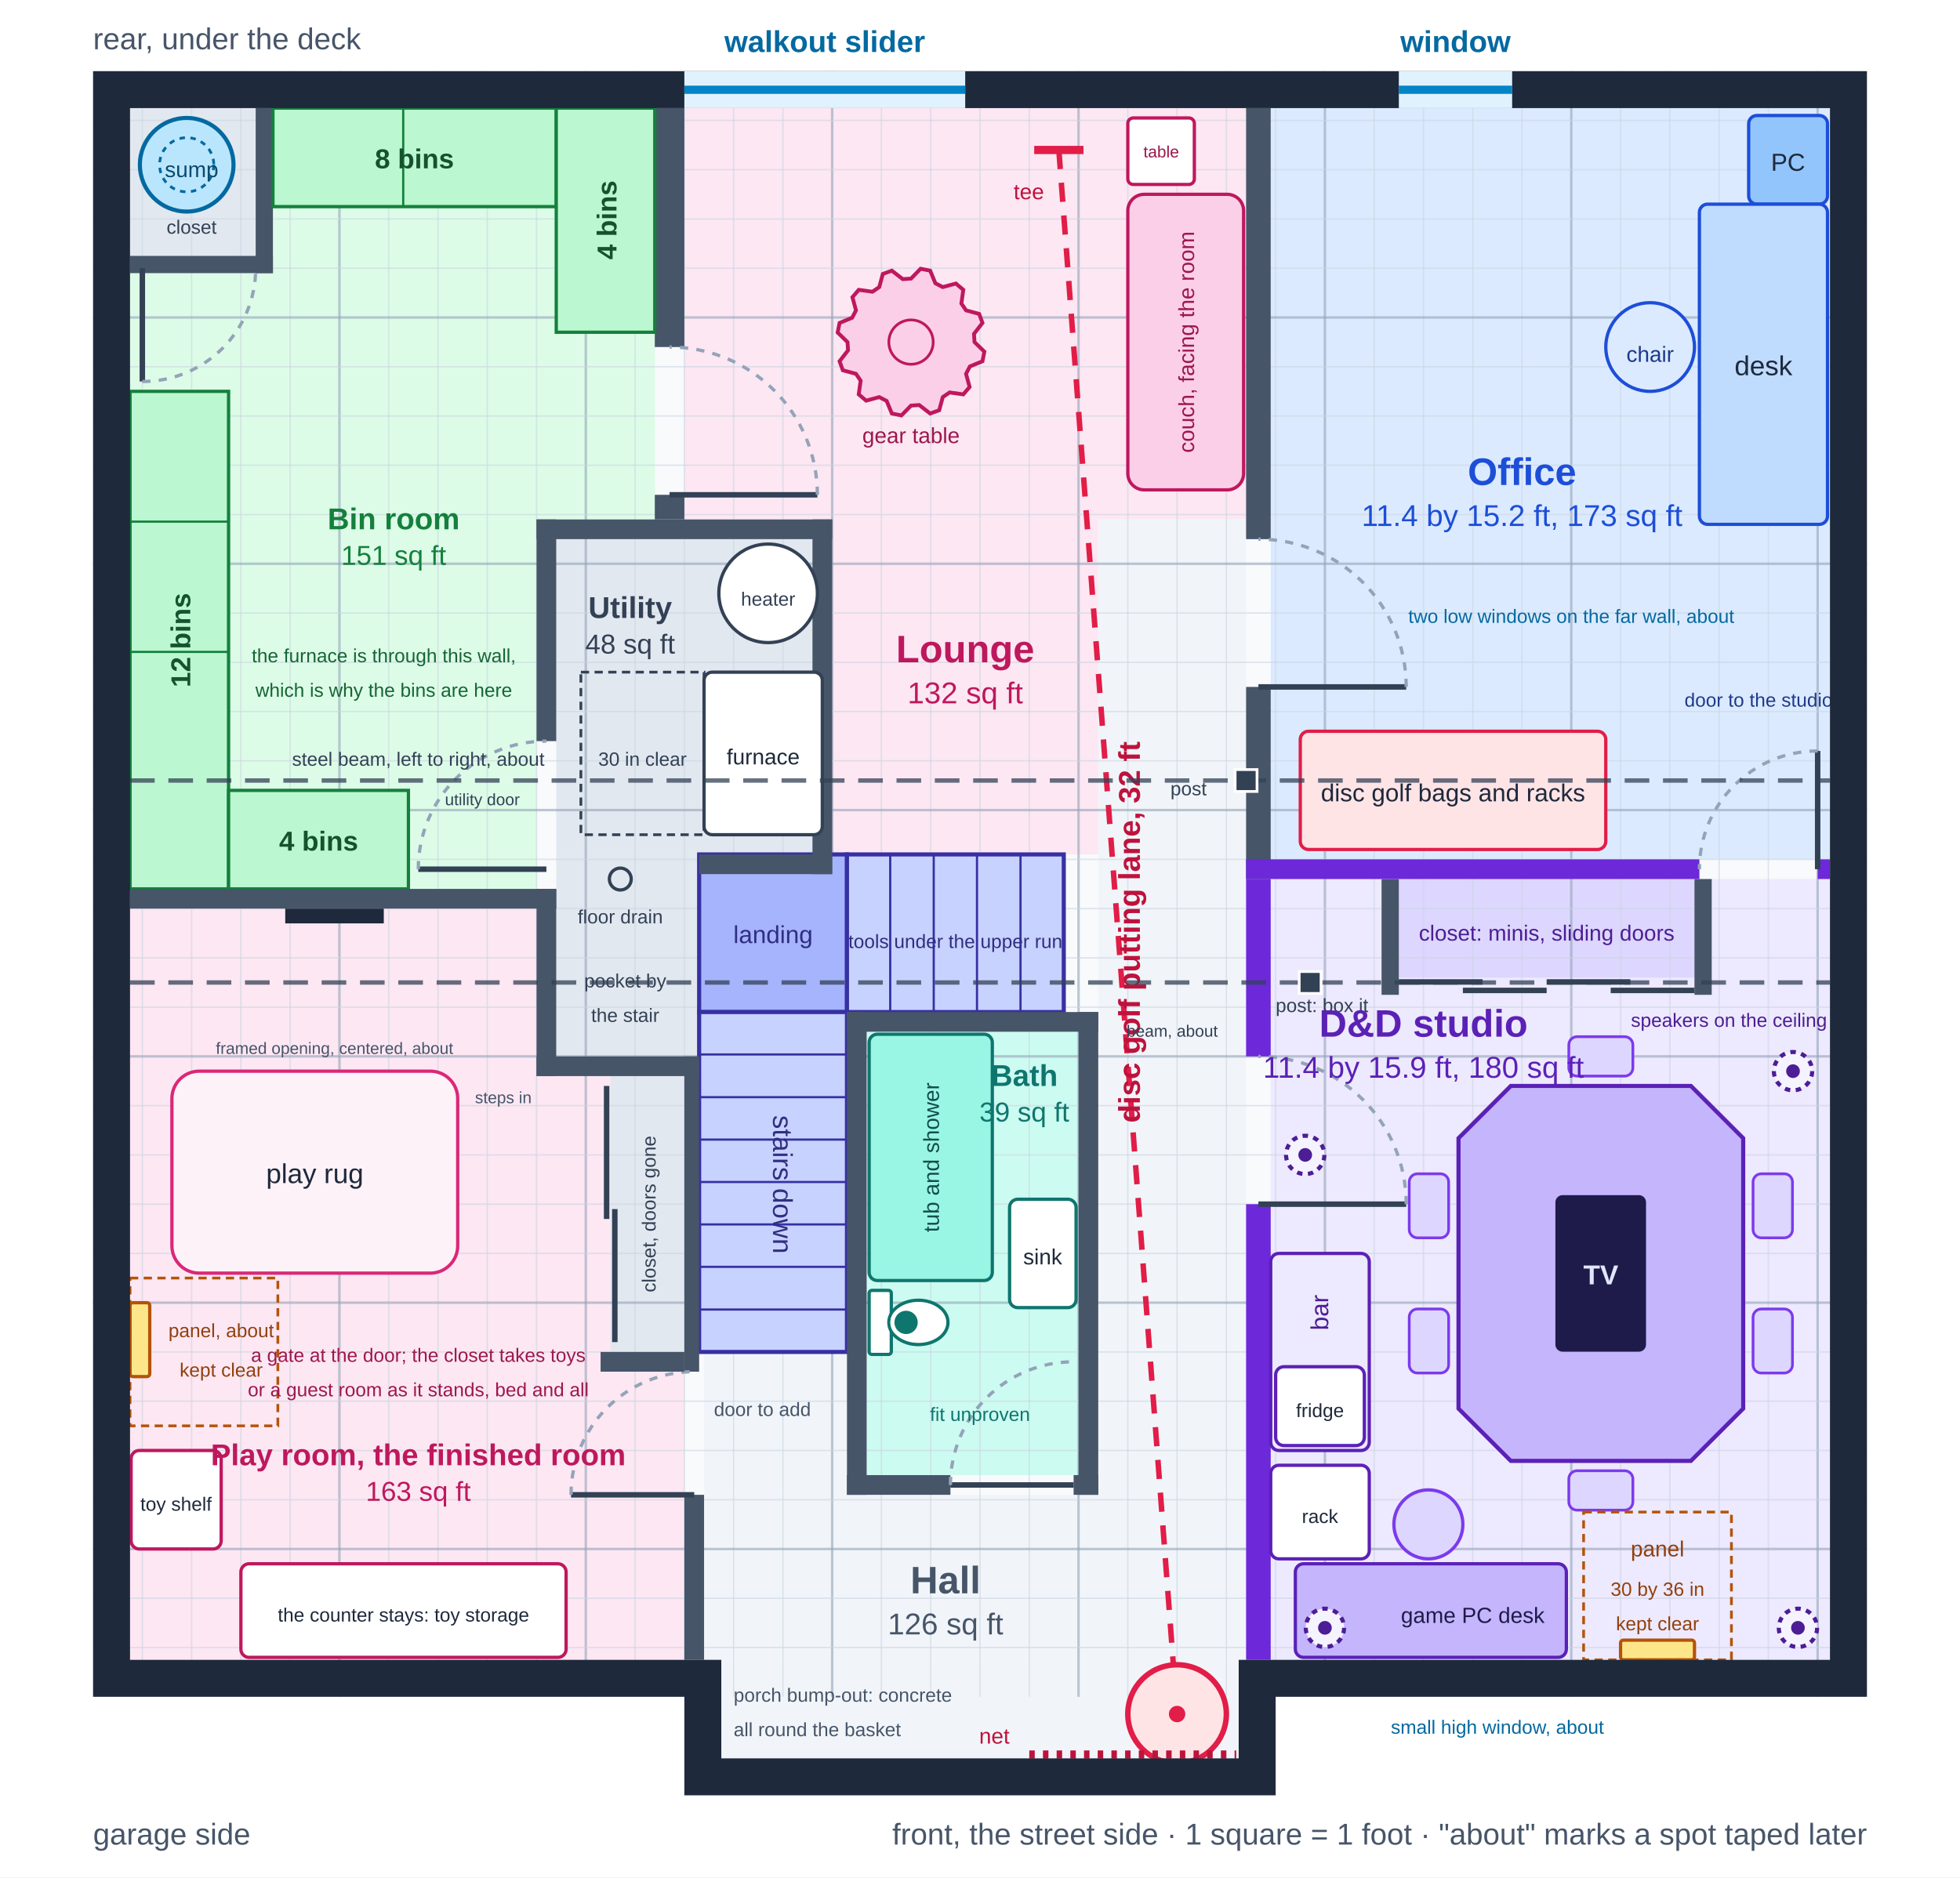
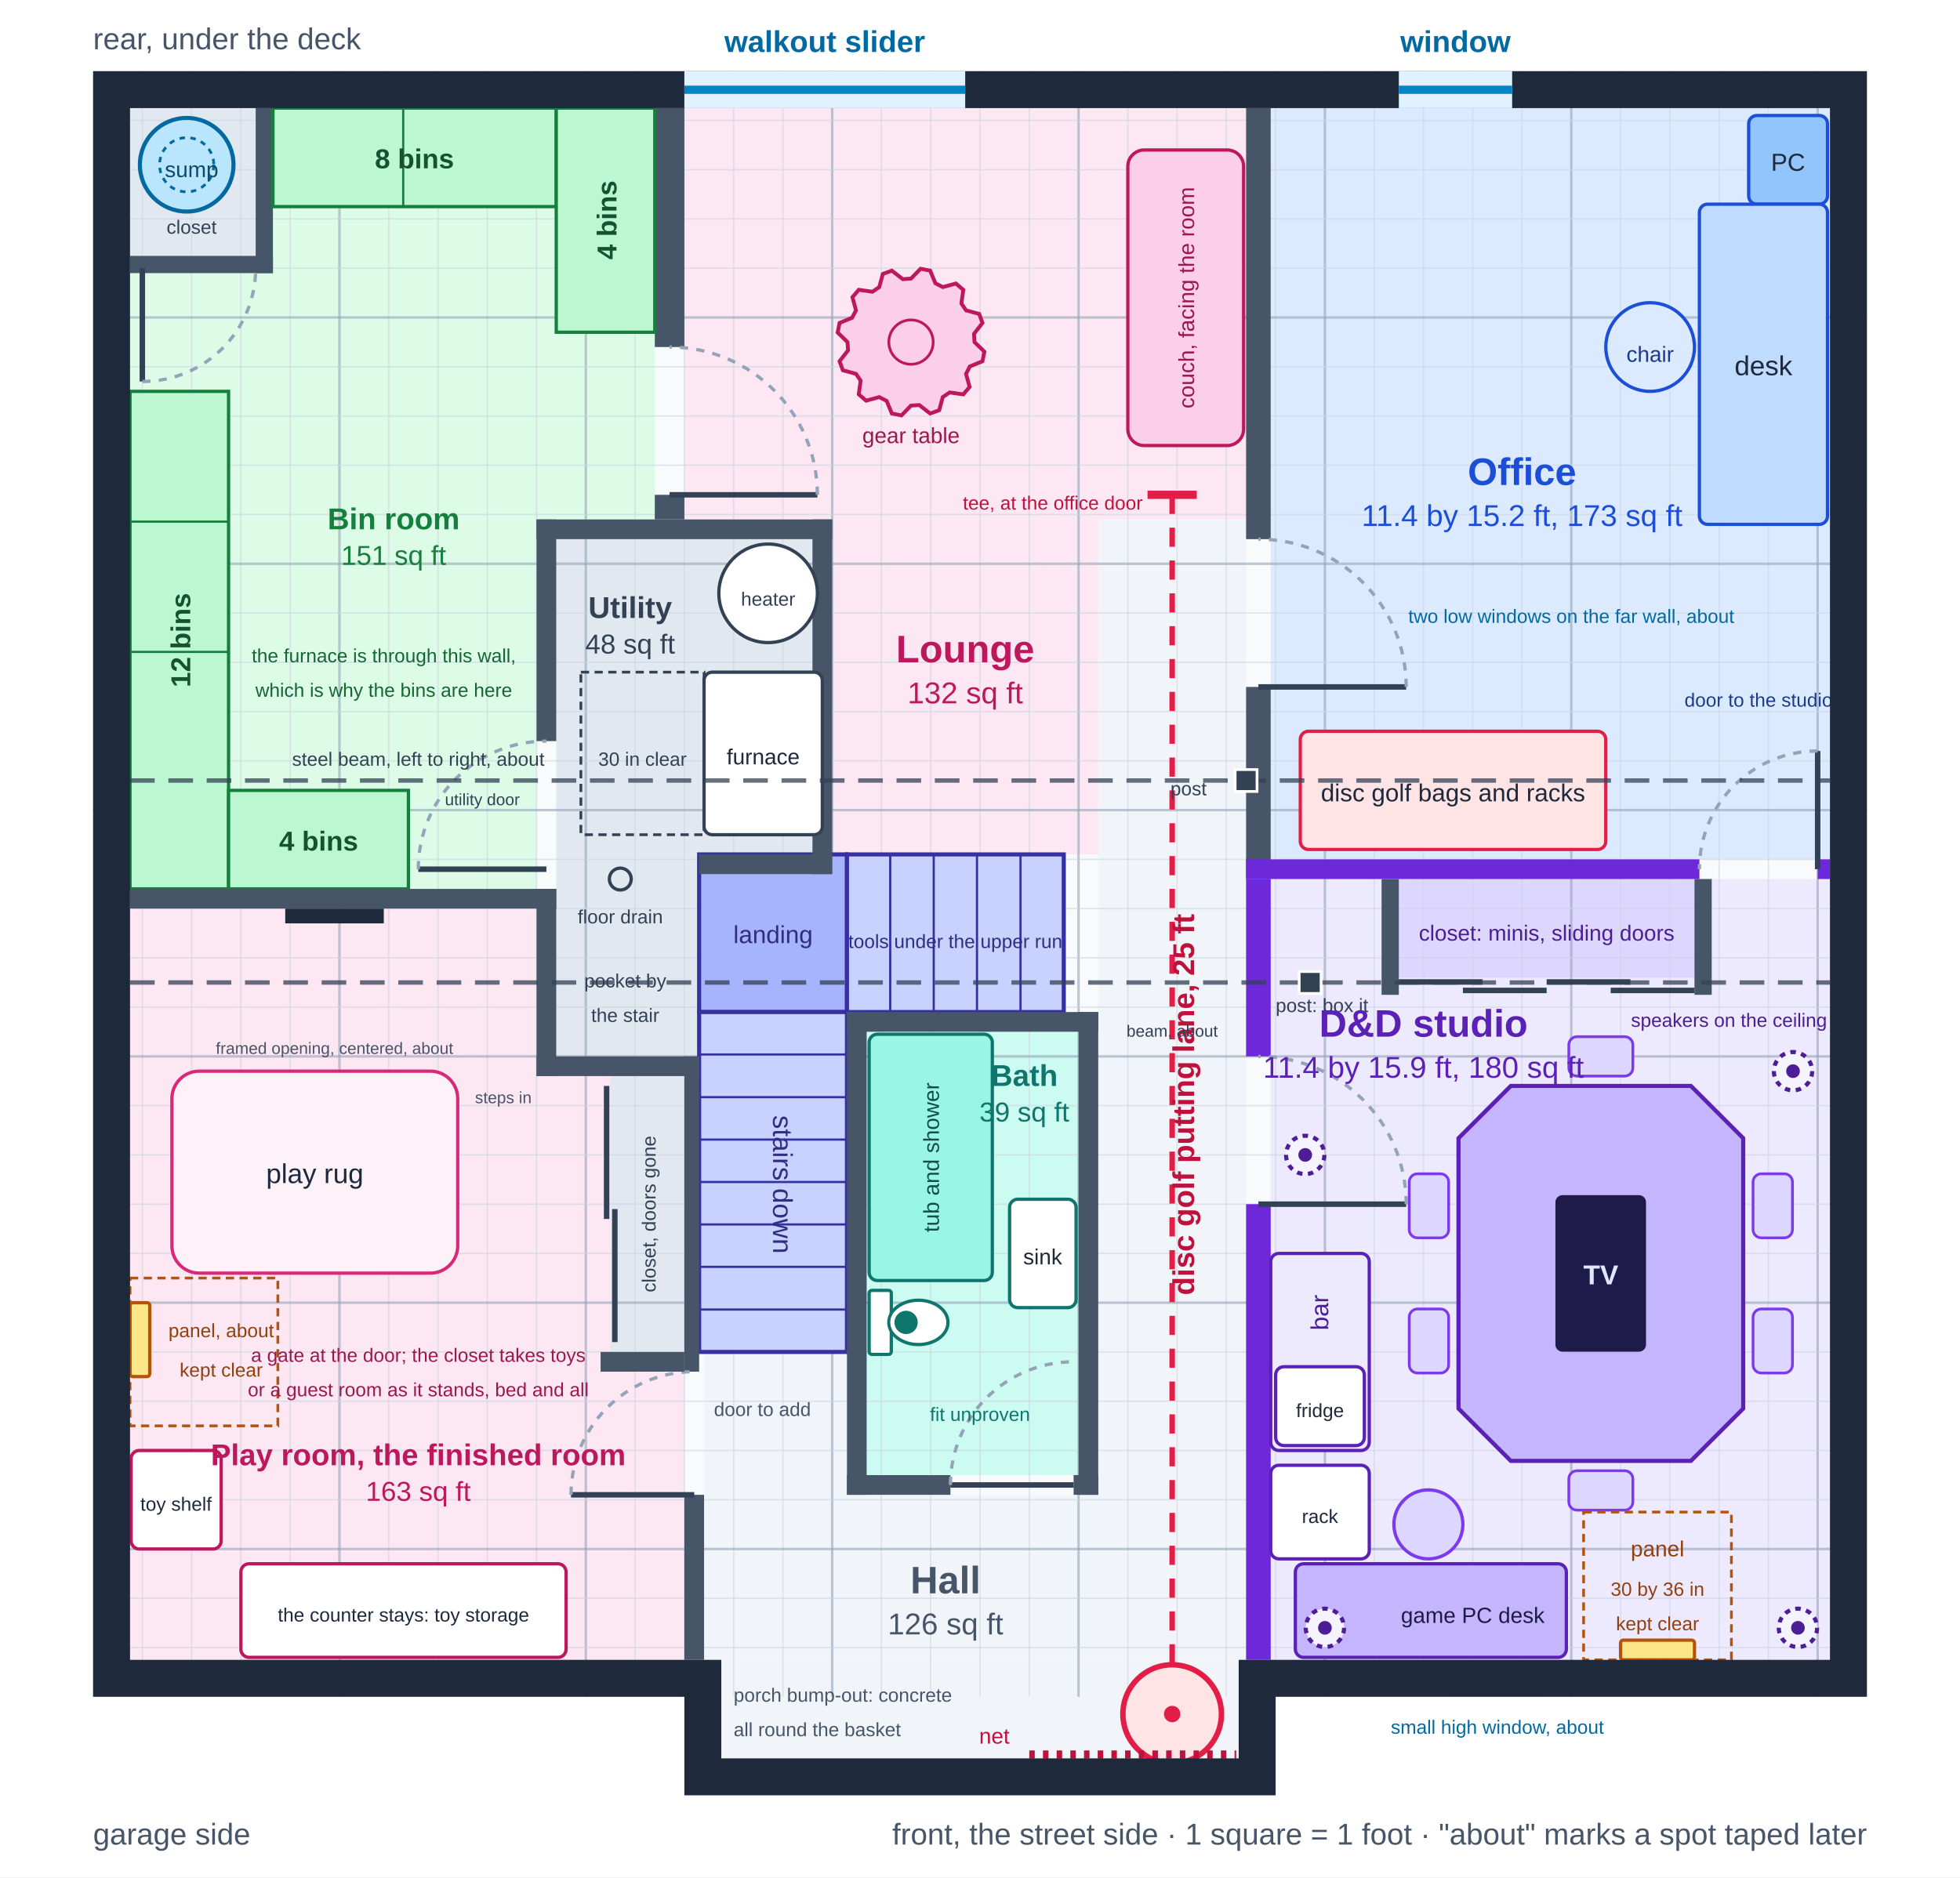
<svg xmlns="http://www.w3.org/2000/svg" viewBox="0 0 716 686" width="716" height="686" font-family="Segoe UI, Arial, sans-serif" role="img" aria-label="The basement with the D&amp;D studio by the office: studio, office, bins by the utilities, the finished room as the play room, the lane">
  <rect width="716" height="686" fill="#ffffff" />
  <rect x="34.0" y="26.0" width="648.0" height="594.0" fill="#f8fafc" />
  <rect x="250.0" y="620.0" width="216.0" height="36.0" fill="#f8fafc" />
  <rect x="47.5" y="39.5" width="191.7" height="150.3" fill="#dcfce7" />
  <rect x="47.5" y="189.8" width="148.5" height="135.0" fill="#dcfce7" />
  <rect x="47.5" y="39.5" width="45.9" height="54.0" fill="#e2e8f0" />
  <rect x="47.5" y="332.0" width="148.5" height="54.0" fill="#fce7f3" />
  <rect x="47.5" y="386.0" width="202.5" height="220.5" fill="#fce7f3" />
  <rect x="223.0" y="393.2" width="27.0" height="100.8" fill="#e2e8f0" />
  <rect x="464.2" y="321.2" width="204.3" height="285.3" fill="#ede9fe" />
  <rect x="511.0" y="321.2" width="108.0" height="36.0" fill="#ddd6fe" />
  <rect x="203.2" y="197.0" width="100.8" height="115.2" fill="#e2e8f0" />
  <rect x="203.2" y="312.2" width="52.2" height="73.8" fill="#e2e8f0" />
  <rect x="250.0" y="39.5" width="205.2" height="150.3" fill="#fce7f3" />
  <rect x="304.0" y="189.8" width="97.2" height="122.4" fill="#fce7f3" />
  <rect x="401.2" y="189.8" width="54.0" height="180.0" fill="#f1f5f9" />
  <rect x="401.2" y="369.8" width="54.0" height="176.4" fill="#f1f5f9" />
  <rect x="257.2" y="494.0" width="52.2" height="52.2" fill="#f1f5f9" />
  <rect x="257.2" y="546.2" width="198.0" height="60.3" fill="#f1f5f9" />
  <rect x="263.5" y="606.5" width="189.0" height="36.0" fill="#f1f5f9" />
  <rect x="464.2" y="39.5" width="204.3" height="274.5" fill="#dbeafe" />
  <rect x="316.6" y="377.0" width="77.4" height="162.0" fill="#ccfbf1" />
  <line x1="52.0" y1="26.0" x2="52.0" y2="620.0" stroke="#cbd5e1" stroke-width="0.5" opacity="0.6" />
  <line x1="70.0" y1="26.0" x2="70.0" y2="620.0" stroke="#cbd5e1" stroke-width="0.5" opacity="0.6" />
  <line x1="88.0" y1="26.0" x2="88.0" y2="620.0" stroke="#cbd5e1" stroke-width="0.5" opacity="0.6" />
  <line x1="106.0" y1="26.0" x2="106.0" y2="620.0" stroke="#cbd5e1" stroke-width="0.5" opacity="0.6" />
  <line x1="124.0" y1="26.0" x2="124.0" y2="620.0" stroke="#94a3b8" stroke-width="0.9" opacity="0.6" />
  <line x1="142.0" y1="26.0" x2="142.0" y2="620.0" stroke="#cbd5e1" stroke-width="0.5" opacity="0.6" />
  <line x1="160.0" y1="26.0" x2="160.0" y2="620.0" stroke="#cbd5e1" stroke-width="0.5" opacity="0.6" />
  <line x1="178.0" y1="26.0" x2="178.0" y2="620.0" stroke="#cbd5e1" stroke-width="0.5" opacity="0.6" />
  <line x1="196.0" y1="26.0" x2="196.0" y2="620.0" stroke="#cbd5e1" stroke-width="0.5" opacity="0.6" />
  <line x1="214.0" y1="26.0" x2="214.0" y2="620.0" stroke="#94a3b8" stroke-width="0.9" opacity="0.6" />
  <line x1="232.0" y1="26.0" x2="232.0" y2="620.0" stroke="#cbd5e1" stroke-width="0.5" opacity="0.6" />
  <line x1="250.0" y1="26.0" x2="250.0" y2="620.0" stroke="#cbd5e1" stroke-width="0.5" opacity="0.6" />
  <line x1="268.0" y1="26.0" x2="268.0" y2="620.0" stroke="#cbd5e1" stroke-width="0.5" opacity="0.6" />
  <line x1="286.0" y1="26.0" x2="286.0" y2="620.0" stroke="#cbd5e1" stroke-width="0.5" opacity="0.6" />
  <line x1="304.0" y1="26.0" x2="304.0" y2="620.0" stroke="#94a3b8" stroke-width="0.9" opacity="0.6" />
  <line x1="322.0" y1="26.0" x2="322.0" y2="620.0" stroke="#cbd5e1" stroke-width="0.5" opacity="0.6" />
  <line x1="340.0" y1="26.0" x2="340.0" y2="620.0" stroke="#cbd5e1" stroke-width="0.5" opacity="0.6" />
  <line x1="358.0" y1="26.0" x2="358.0" y2="620.0" stroke="#cbd5e1" stroke-width="0.5" opacity="0.6" />
  <line x1="376.0" y1="26.0" x2="376.0" y2="620.0" stroke="#cbd5e1" stroke-width="0.5" opacity="0.6" />
  <line x1="394.0" y1="26.0" x2="394.0" y2="620.0" stroke="#94a3b8" stroke-width="0.9" opacity="0.6" />
  <line x1="412.0" y1="26.0" x2="412.0" y2="620.0" stroke="#cbd5e1" stroke-width="0.5" opacity="0.6" />
  <line x1="430.0" y1="26.0" x2="430.0" y2="620.0" stroke="#cbd5e1" stroke-width="0.5" opacity="0.6" />
  <line x1="448.0" y1="26.0" x2="448.0" y2="620.0" stroke="#cbd5e1" stroke-width="0.5" opacity="0.6" />
  <line x1="466.0" y1="26.0" x2="466.0" y2="620.0" stroke="#cbd5e1" stroke-width="0.5" opacity="0.6" />
  <line x1="484.0" y1="26.0" x2="484.0" y2="620.0" stroke="#94a3b8" stroke-width="0.9" opacity="0.6" />
  <line x1="502.0" y1="26.0" x2="502.0" y2="620.0" stroke="#cbd5e1" stroke-width="0.5" opacity="0.6" />
  <line x1="520.0" y1="26.0" x2="520.0" y2="620.0" stroke="#cbd5e1" stroke-width="0.5" opacity="0.6" />
  <line x1="538.0" y1="26.0" x2="538.0" y2="620.0" stroke="#cbd5e1" stroke-width="0.5" opacity="0.6" />
  <line x1="556.0" y1="26.0" x2="556.0" y2="620.0" stroke="#cbd5e1" stroke-width="0.5" opacity="0.6" />
  <line x1="574.0" y1="26.0" x2="574.0" y2="620.0" stroke="#94a3b8" stroke-width="0.9" opacity="0.6" />
  <line x1="592.0" y1="26.0" x2="592.0" y2="620.0" stroke="#cbd5e1" stroke-width="0.5" opacity="0.6" />
  <line x1="610.0" y1="26.0" x2="610.0" y2="620.0" stroke="#cbd5e1" stroke-width="0.5" opacity="0.6" />
  <line x1="628.0" y1="26.0" x2="628.0" y2="620.0" stroke="#cbd5e1" stroke-width="0.5" opacity="0.6" />
  <line x1="646.0" y1="26.0" x2="646.0" y2="620.0" stroke="#cbd5e1" stroke-width="0.5" opacity="0.6" />
  <line x1="664.0" y1="26.0" x2="664.0" y2="620.0" stroke="#94a3b8" stroke-width="0.9" opacity="0.6" />
  <line x1="34.0" y1="44.0" x2="682.0" y2="44.0" stroke="#cbd5e1" stroke-width="0.5" opacity="0.6" />
  <line x1="34.0" y1="62.0" x2="682.0" y2="62.0" stroke="#cbd5e1" stroke-width="0.5" opacity="0.6" />
  <line x1="34.0" y1="80.0" x2="682.0" y2="80.0" stroke="#cbd5e1" stroke-width="0.5" opacity="0.6" />
  <line x1="34.0" y1="98.0" x2="682.0" y2="98.0" stroke="#cbd5e1" stroke-width="0.5" opacity="0.6" />
  <line x1="34.0" y1="116.0" x2="682.0" y2="116.0" stroke="#94a3b8" stroke-width="0.9" opacity="0.6" />
  <line x1="34.0" y1="134.0" x2="682.0" y2="134.0" stroke="#cbd5e1" stroke-width="0.5" opacity="0.6" />
  <line x1="34.0" y1="152.0" x2="682.0" y2="152.0" stroke="#cbd5e1" stroke-width="0.5" opacity="0.6" />
  <line x1="34.0" y1="170.0" x2="682.0" y2="170.0" stroke="#cbd5e1" stroke-width="0.5" opacity="0.6" />
  <line x1="34.0" y1="188.0" x2="682.0" y2="188.0" stroke="#cbd5e1" stroke-width="0.5" opacity="0.6" />
  <line x1="34.0" y1="206.0" x2="682.0" y2="206.0" stroke="#94a3b8" stroke-width="0.9" opacity="0.6" />
  <line x1="34.0" y1="224.0" x2="682.0" y2="224.0" stroke="#cbd5e1" stroke-width="0.5" opacity="0.6" />
  <line x1="34.0" y1="242.0" x2="682.0" y2="242.0" stroke="#cbd5e1" stroke-width="0.5" opacity="0.6" />
  <line x1="34.0" y1="260.0" x2="682.0" y2="260.0" stroke="#cbd5e1" stroke-width="0.5" opacity="0.6" />
  <line x1="34.0" y1="278.0" x2="682.0" y2="278.0" stroke="#cbd5e1" stroke-width="0.5" opacity="0.6" />
  <line x1="34.0" y1="296.0" x2="682.0" y2="296.0" stroke="#94a3b8" stroke-width="0.9" opacity="0.6" />
  <line x1="34.0" y1="314.0" x2="682.0" y2="314.0" stroke="#cbd5e1" stroke-width="0.5" opacity="0.6" />
  <line x1="34.0" y1="332.0" x2="682.0" y2="332.0" stroke="#cbd5e1" stroke-width="0.5" opacity="0.6" />
  <line x1="34.0" y1="350.0" x2="682.0" y2="350.0" stroke="#cbd5e1" stroke-width="0.5" opacity="0.6" />
  <line x1="34.0" y1="368.0" x2="682.0" y2="368.0" stroke="#cbd5e1" stroke-width="0.5" opacity="0.6" />
  <line x1="34.0" y1="386.0" x2="682.0" y2="386.0" stroke="#94a3b8" stroke-width="0.9" opacity="0.6" />
  <line x1="34.0" y1="404.0" x2="682.0" y2="404.0" stroke="#cbd5e1" stroke-width="0.5" opacity="0.6" />
  <line x1="34.0" y1="422.0" x2="682.0" y2="422.0" stroke="#cbd5e1" stroke-width="0.5" opacity="0.6" />
  <line x1="34.0" y1="440.0" x2="682.0" y2="440.0" stroke="#cbd5e1" stroke-width="0.5" opacity="0.6" />
  <line x1="34.0" y1="458.0" x2="682.0" y2="458.0" stroke="#cbd5e1" stroke-width="0.5" opacity="0.6" />
  <line x1="34.0" y1="476.0" x2="682.0" y2="476.0" stroke="#94a3b8" stroke-width="0.9" opacity="0.6" />
  <line x1="34.0" y1="494.0" x2="682.0" y2="494.0" stroke="#cbd5e1" stroke-width="0.5" opacity="0.6" />
  <line x1="34.0" y1="512.0" x2="682.0" y2="512.0" stroke="#cbd5e1" stroke-width="0.5" opacity="0.6" />
  <line x1="34.0" y1="530.0" x2="682.0" y2="530.0" stroke="#cbd5e1" stroke-width="0.5" opacity="0.6" />
  <line x1="34.0" y1="548.0" x2="682.0" y2="548.0" stroke="#cbd5e1" stroke-width="0.5" opacity="0.6" />
  <line x1="34.0" y1="566.0" x2="682.0" y2="566.0" stroke="#94a3b8" stroke-width="0.9" opacity="0.6" />
  <line x1="34.0" y1="584.0" x2="682.0" y2="584.0" stroke="#cbd5e1" stroke-width="0.5" opacity="0.6" />
  <line x1="34.0" y1="602.0" x2="682.0" y2="602.0" stroke="#cbd5e1" stroke-width="0.5" opacity="0.6" />
  <rect x="255.4" y="312.2" width="54.0" height="57.6" fill="#a5b4fc" stroke="#3730a3" stroke-width="1.5" />
  <rect x="309.4" y="312.2" width="79.2" height="57.6" fill="#c7d2fe" stroke="#3730a3" stroke-width="1.5" />
  <line x1="325.2" y1="312.2" x2="325.2" y2="369.8" stroke="#3730a3" stroke-width="0.8" />
  <line x1="341.1" y1="312.2" x2="341.1" y2="369.8" stroke="#3730a3" stroke-width="0.8" />
  <line x1="356.9" y1="312.2" x2="356.9" y2="369.8" stroke="#3730a3" stroke-width="0.8" />
  <line x1="372.8" y1="312.2" x2="372.8" y2="369.8" stroke="#3730a3" stroke-width="0.8" />
  <rect x="255.4" y="369.8" width="54.0" height="124.2" fill="#c7d2fe" stroke="#3730a3" stroke-width="1.5" />
  <line x1="255.4" y1="385.3" x2="309.4" y2="385.3" stroke="#3730a3" stroke-width="0.8" />
  <line x1="255.4" y1="400.9" x2="309.4" y2="400.9" stroke="#3730a3" stroke-width="0.8" />
  <line x1="255.4" y1="416.4" x2="309.4" y2="416.4" stroke="#3730a3" stroke-width="0.8" />
  <line x1="255.4" y1="431.9" x2="309.4" y2="431.9" stroke="#3730a3" stroke-width="0.8" />
  <line x1="255.4" y1="447.4" x2="309.4" y2="447.4" stroke="#3730a3" stroke-width="0.8" />
  <line x1="255.4" y1="462.9" x2="309.4" y2="462.9" stroke="#3730a3" stroke-width="0.8" />
  <line x1="255.4" y1="478.5" x2="309.4" y2="478.5" stroke="#3730a3" stroke-width="0.8" />
  <text x="282.4" y="344.6" font-size="9" fill="#312e81" text-anchor="middle">landing</text>
  <text x="282.4" y="432.8" font-size="10" fill="#312e81" text-anchor="middle" transform="rotate(90 282.4 432.8)">stairs down</text>
  <rect x="239.2" y="39.5" width="10.8" height="87.3" fill="#475569" />
  <rect x="239.2" y="180.8" width="10.8" height="9.0" fill="#475569" />
  <rect x="196.0" y="189.8" width="7.2" height="81.0" fill="#475569" />
  <rect x="196.0" y="189.8" width="108.0" height="7.2" fill="#475569" />
  <line x1="244.6" y1="180.8" x2="298.6" y2="180.8" stroke="#334155" stroke-width="2" />
  <path d="M 298.6 180.8 A 54.0 54.0 0 0 0 244.6 126.8" fill="none" stroke="#94a3b8" stroke-width="1.2" stroke-dasharray="3,3" />
  <rect x="47.5" y="93.5" width="52.2" height="6.3" fill="#475569" />
  <rect x="93.4" y="39.5" width="6.3" height="60.3" fill="#475569" />
  <line x1="52.0" y1="98.0" x2="52.0" y2="139.4" stroke="#334155" stroke-width="2" />
  <path d="M 52.0 139.4 A 41.4 41.4 0 0 0 93.4 98.0" fill="none" stroke="#94a3b8" stroke-width="1.2" stroke-dasharray="3,3" />
  <circle cx="68.2" cy="60.2" r="17.1" fill="#bae6fd" stroke="#0369a1" stroke-width="1.5" />
  <circle cx="68.2" cy="60.2" r="9.9" fill="none" stroke="#0369a1" stroke-width="1" stroke-dasharray="2,2" />
  <text x="70.0" y="64.7" font-size="8" fill="#0c4a6e" text-anchor="middle">sump</text>
  <text x="70.0" y="85.4" font-size="7" fill="#334155" text-anchor="middle">closet</text>
  <rect x="99.7" y="39.5" width="103.5" height="36.0" fill="#bbf7d0" stroke="#15803d" stroke-width="1.2" />
  <line x1="147.3" y1="39.5" x2="147.3" y2="75.5" stroke="#15803d" stroke-width="0.8" />
  <text x="151.4" y="61.5" font-size="10" font-weight="700" fill="#14532d" text-anchor="middle">8 bins</text>
  <rect x="47.5" y="143.0" width="36.0" height="181.8" fill="#bbf7d0" stroke="#15803d" stroke-width="1.2" />
  <line x1="47.5" y1="190.6" x2="83.5" y2="190.6" stroke="#15803d" stroke-width="0.8" />
  <line x1="47.5" y1="238.2" x2="83.5" y2="238.2" stroke="#15803d" stroke-width="0.8" />
  <text x="65.5" y="237.9" font-size="10" font-weight="700" fill="#14532d" text-anchor="middle" transform="rotate(-90 65.5 233.9)">12 bins</text>
  <rect x="83.5" y="288.8" width="65.7" height="36.0" fill="#bbf7d0" stroke="#15803d" stroke-width="1.2" />
  <text x="116.4" y="310.8" font-size="10" font-weight="700" fill="#14532d" text-anchor="middle">4 bins</text>
  <text x="176.2" y="294.2" font-size="6" fill="#334155" text-anchor="middle">utility door</text>
  <rect x="203.2" y="39.5" width="36.0" height="81.9" fill="#bbf7d0" stroke="#15803d" stroke-width="1.2" />
  <text x="221.2" y="84.4" font-size="10" font-weight="700" fill="#14532d" text-anchor="middle" transform="rotate(-90 221.2 80.4)">4 bins</text>
  <text x="140.2" y="242.0" font-size="7" fill="#166534" text-anchor="middle">the furnace is through this wall,</text>
  <text x="140.2" y="254.6" font-size="7" fill="#166534" text-anchor="middle">which is why the bins are here</text>
  <rect x="47.5" y="324.8" width="155.7" height="7.2" fill="#475569" />
  <rect x="196.0" y="324.8" width="7.2" height="68.4" fill="#475569" />
  <rect x="196.0" y="386.0" width="59.4" height="7.2" fill="#475569" />
  <rect x="250.0" y="386.0" width="5.4" height="115.2" fill="#475569" />
  <rect x="250.0" y="546.2" width="7.2" height="60.3" fill="#475569" />
  <line x1="253.6" y1="546.2" x2="208.6" y2="546.2" stroke="#334155" stroke-width="2" />
  <path d="M 208.6 546.2 A 45.0 45.0 0 0 1 253.6 501.2" fill="none" stroke="#94a3b8" stroke-width="1.2" stroke-dasharray="3,3" />
  <text x="260.8" y="517.4" font-size="7" fill="#475569" text-anchor="start">door to add</text>
  <rect x="219.4" y="494.0" width="30.6" height="7.2" fill="#475569" />
  <line x1="221.6" y1="396.8" x2="221.6" y2="445.4" stroke="#334155" stroke-width="2" />
  <line x1="224.6" y1="441.8" x2="224.6" y2="490.4" stroke="#334155" stroke-width="2" />
  <text x="236.5" y="443.6" font-size="7" fill="#334155" text-anchor="middle" transform="rotate(-90 236.5 443.6)" dy="3">closet, doors gone</text>
  <text x="194.2" y="403.1" font-size="6" fill="#475569" text-anchor="end">steps in</text>
  <rect x="47.5" y="476.0" width="7.2" height="27.0" rx="1" fill="#fde68a" stroke="#b45309" stroke-width="1.2" />
  <rect x="47.5" y="467.0" width="54.0" height="54.0" fill="none" stroke="#b45309" stroke-width="1" stroke-dasharray="3,2" />
  <text x="80.8" y="488.6" font-size="7" fill="#92400e" text-anchor="middle">panel, about</text>
  <text x="80.8" y="503.0" font-size="7" fill="#92400e" text-anchor="middle">kept clear</text>
  <rect x="104.2" y="332.0" width="36.0" height="5.4" fill="#1e293b" />
  <text x="122.2" y="385.1" font-size="6" fill="#475569" text-anchor="middle">framed opening, centered, about</text>
  <rect x="62.8" y="391.4" width="104.4" height="73.8" rx="10" fill="#fdf2f8" stroke="#db2777" stroke-width="1.2" />
  <text x="115.0" y="432.3" font-size="10" fill="#1e293b" text-anchor="middle">play rug</text>
  <rect x="88.0" y="571.4" width="118.8" height="34.2" rx="3" fill="#ffffff" stroke="#be185d" stroke-width="1.2" />
  <text x="147.4" y="592.5" font-size="7" fill="#1e293b" text-anchor="middle">the counter stays: toy storage</text>
  <rect x="47.9" y="530.0" width="32.9" height="36.0" rx="3" fill="#ffffff" stroke="#be185d" stroke-width="1.2" />
  <text x="64.3" y="552.0" font-size="7" fill="#1e293b" text-anchor="middle">toy shelf</text>
  <text x="152.8" y="497.6" font-size="7" fill="#9d174d" text-anchor="middle">a gate at the door; the closet takes toys</text>
  <text x="152.8" y="510.2" font-size="7" fill="#9d174d" text-anchor="middle">or a guest room as it stands, bed and all</text>
  <rect x="455.2" y="321.2" width="9.0" height="64.8" fill="#6d28d9" />
  <rect x="455.2" y="440.0" width="9.0" height="166.5" fill="#6d28d9" />
  <line x1="459.7" y1="440.0" x2="513.7" y2="440.0" stroke="#334155" stroke-width="2" />
  <path d="M 513.7 440.0 A 54.0 54.0 0 0 0 459.7 386.0" fill="none" stroke="#94a3b8" stroke-width="1.2" stroke-dasharray="3,3" />
  <text x="466.0" y="369.8" font-size="7" fill="#334155" text-anchor="start">post: box it</text>
  <rect x="504.7" y="321.2" width="6.3" height="42.3" fill="#475569" />
  <rect x="619.0" y="321.2" width="6.3" height="42.3" fill="#475569" />
  <line x1="511.0" y1="358.8" x2="541.6" y2="358.8" stroke="#334155" stroke-width="2" />
  <line x1="534.4" y1="361.9" x2="565.0" y2="361.9" stroke="#334155" stroke-width="2" />
  <line x1="565.0" y1="358.8" x2="595.6" y2="358.8" stroke="#334155" stroke-width="2" />
  <line x1="588.4" y1="361.9" x2="619.0" y2="361.9" stroke="#334155" stroke-width="2" />
  <text x="565.0" y="343.7" font-size="8" fill="#4c1d95" text-anchor="middle">closet: minis, sliding doors</text>
  <rect x="464.2" y="458.0" width="36.0" height="72.0" rx="3" fill="#ede9fe" stroke="#5b21b6" stroke-width="1.2" />
  <text x="482.2" y="479.6" font-size="9" fill="#4c1d95" text-anchor="middle" transform="rotate(-90 482.2 479.6)" dy="3">bar</text>
  <rect x="466.0" y="499.4" width="32.4" height="28.8" rx="3" fill="#ffffff" stroke="#5b21b6" stroke-width="1.2" />
  <text x="482.2" y="517.8" font-size="7" fill="#1e293b" text-anchor="middle">fridge</text>
  <rect x="464.2" y="535.4" width="36.0" height="34.2" rx="3" fill="#ffffff" stroke="#5b21b6" stroke-width="1.2" />
  <text x="482.2" y="556.5" font-size="7" fill="#1e293b" text-anchor="middle">rack</text>
  <polygon points="551.9,396.8 617.7,396.8 636.8,415.9 636.8,514.7 617.7,533.8 551.9,533.8 532.8,514.7 532.8,415.9" fill="#c4b5fd" stroke="#5b21b6" stroke-width="1.5" />
  <rect x="568.8" y="437.3" width="31.9" height="56.0" rx="2" fill="#1e1b4b" stroke="#1e1b4b" stroke-width="1.2" />
  <text x="584.8" y="469.3" font-size="10" font-weight="700" fill="#e0e7ff" text-anchor="middle">TV</text>
  <rect x="573.1" y="378.8" width="23.4" height="14.4" rx="3" fill="#ddd6fe" stroke="#7c3aed" />
  <rect x="573.1" y="537.4" width="23.4" height="14.4" rx="3" fill="#ddd6fe" stroke="#7c3aed" />
  <rect x="514.8" y="428.9" width="14.4" height="23.4" rx="3" fill="#ddd6fe" stroke="#7c3aed" />
  <rect x="640.4" y="428.9" width="14.4" height="23.4" rx="3" fill="#ddd6fe" stroke="#7c3aed" />
  <rect x="514.8" y="478.3" width="14.4" height="23.4" rx="3" fill="#ddd6fe" stroke="#7c3aed" />
  <rect x="640.4" y="478.3" width="14.4" height="23.4" rx="3" fill="#ddd6fe" stroke="#7c3aed" />
  <rect x="473.2" y="571.4" width="99.0" height="34.2" rx="3" fill="#c4b5fd" stroke="#5b21b6" stroke-width="1.2" />
  <text x="538.0" y="593.0" font-size="8" fill="#1e1b4b" text-anchor="middle">game PC desk</text>
  <circle cx="521.8" cy="557.0" r="12.6" fill="#ddd6fe" stroke="#7c3aed" stroke-width="1.2" />
  <rect x="592.0" y="599.3" width="27.0" height="7.2" rx="1" fill="#fde68a" stroke="#b45309" stroke-width="1.2" />
  <rect x="578.5" y="552.5" width="54.0" height="54.0" fill="none" stroke="#b45309" stroke-width="1" stroke-dasharray="3,2" />
  <text x="605.5" y="568.7" font-size="8" fill="#92400e" text-anchor="middle">panel</text>
  <text x="605.5" y="583.1" font-size="7" fill="#92400e" text-anchor="middle">30 by 36 in</text>
  <text x="605.5" y="595.7" font-size="7" fill="#92400e" text-anchor="middle">kept clear</text>
  <circle cx="476.8" cy="422.0" r="7" fill="#f5f3ff" stroke="#4c1d95" stroke-width="1.5" stroke-dasharray="2,2" />
  <circle cx="476.8" cy="422.0" r="2.5" fill="#4c1d95" />
  <circle cx="655.0" cy="391.4" r="7" fill="#f5f3ff" stroke="#4c1d95" stroke-width="1.5" stroke-dasharray="2,2" />
  <circle cx="655.0" cy="391.4" r="2.5" fill="#4c1d95" />
  <circle cx="484.0" cy="594.8" r="7" fill="#f5f3ff" stroke="#4c1d95" stroke-width="1.5" stroke-dasharray="2,2" />
  <circle cx="484.0" cy="594.8" r="2.5" fill="#4c1d95" />
  <circle cx="656.8" cy="594.8" r="7" fill="#f5f3ff" stroke="#4c1d95" stroke-width="1.5" stroke-dasharray="2,2" />
  <circle cx="656.8" cy="594.8" r="2.5" fill="#4c1d95" />
  <text x="631.6" y="375.2" font-size="7" fill="#4c1d95" text-anchor="middle">speakers on the ceiling</text>
  <rect x="529.0" y="606.5" width="36.0" height="13.5" fill="#e0f2fe" />
  <line x1="529.0" y1="613.3" x2="565.0" y2="613.3" stroke="#0284c7" stroke-width="3" />
  <text x="547.0" y="633.5" font-size="7" fill="#0369a1" text-anchor="middle">small high window, about</text>
  <rect x="296.8" y="189.8" width="7.2" height="129.6" fill="#475569" />
  <rect x="255.4" y="312.2" width="48.6" height="7.2" fill="#475569" />
  <line x1="199.6" y1="317.6" x2="152.8" y2="317.6" stroke="#334155" stroke-width="2" />
  <path d="M 152.8 317.6 A 46.8 46.8 0 0 1 199.6 270.8" fill="none" stroke="#94a3b8" stroke-width="1.2" stroke-dasharray="3,3" />
  <rect x="257.2" y="245.6" width="43.2" height="59.4" rx="3" fill="#ffffff" stroke="#334155" stroke-width="1.2" />
  <text x="278.8" y="279.3" font-size="8" fill="#1e293b" text-anchor="middle">furnace</text>
  <rect x="212.2" y="245.6" width="45.0" height="59.4" fill="none" stroke="#334155" stroke-width="1" stroke-dasharray="3,2" />
  <text x="234.7" y="279.8" font-size="7" fill="#334155" text-anchor="middle">30 in clear</text>
  <circle cx="280.6" cy="216.8" r="18.0" fill="#ffffff" stroke="#334155" stroke-width="1.2" />
  <text x="280.6" y="221.3" font-size="7" fill="#334155" text-anchor="middle">heater</text>
  <circle cx="226.6" cy="321.2" r="4" fill="none" stroke="#334155" stroke-width="1.2" />
  <text x="226.6" y="337.4" font-size="7" fill="#334155" text-anchor="middle">floor drain</text>
  <text x="228.4" y="360.8" font-size="7" fill="#334155" text-anchor="middle">pocket by</text>
  <text x="228.4" y="373.4" font-size="7" fill="#334155" text-anchor="middle">the stair</text>
-   <rect x="412.0" y="71.0" width="42.3" height="108.0" rx="6" fill="#fbcfe8" stroke="#be185d" stroke-width="1.2" />
-   <text x="433.2" y="125.0" font-size="8" fill="#9d174d" text-anchor="middle" transform="rotate(-90 433.2 125.0)" dy="3">couch, facing the room</text>
-   <rect x="412.0" y="43.1" width="24.3" height="24.3" rx="2" fill="#ffffff" stroke="#be185d" stroke-width="1.2" />
-   <text x="424.2" y="57.5" font-size="6" fill="#9d174d" text-anchor="middle">table</text>
+   <rect x="412.0" y="54.8" width="42.3" height="108.0" rx="6" fill="#fbcfe8" stroke="#be185d" stroke-width="1.2" />
+   <text x="433.2" y="108.8" font-size="8" fill="#9d174d" text-anchor="middle" transform="rotate(-90 433.2 108.8)" dy="3">couch, facing the room</text>
  <polygon points="356.0,125.0 359.6,128.5 358.9,132.0 354.3,133.9 352.9,136.6 354.2,141.4 351.9,144.1 346.9,143.4 344.4,145.1 343.1,149.9 339.8,151.1 335.8,148.0 332.8,148.2 329.3,151.8 325.8,151.1 323.9,146.5 321.2,145.1 316.4,146.4 313.7,144.1 314.4,139.1 312.7,136.6 307.9,135.3 306.7,132.0 309.8,128.0 309.6,125.0 306.0,121.5 306.7,118.0 311.3,116.1 312.7,113.4 311.4,108.6 313.7,105.9 318.7,106.6 321.2,104.9 322.5,100.1 325.8,98.9 329.8,102.0 332.8,101.8 336.3,98.2 339.8,98.9 341.7,103.5 344.4,104.9 349.2,103.6 351.9,105.9 351.2,110.9 352.9,113.4 357.7,114.7 358.9,118.0 355.8,122.0" fill="#fbcfe8" stroke="#be185d" stroke-width="1.4" />
  <circle cx="332.8" cy="125.0" r="8.1" fill="none" stroke="#be185d" stroke-width="1" />
  <text x="332.8" y="161.9" font-size="8" fill="#9d174d" text-anchor="middle">gear table</text>
-   <text x="381.4" y="72.8" font-size="8" fill="#be123c" text-anchor="end">tee</text>
+   <text x="417.4" y="186.2" font-size="7" fill="#be123c" text-anchor="end">tee, at the office door</text>
  <text x="349.0" y="346.4" font-size="7" fill="#312e81" text-anchor="middle">tools under the upper run</text>
-   <line x1="386.8" y1="54.8" x2="430.0" y2="626.3" stroke="#e11d48" stroke-width="2" stroke-dasharray="7,5" />
-   <line x1="377.8" y1="54.8" x2="395.8" y2="54.8" stroke="#e11d48" stroke-width="3" />
-   <circle cx="430.0" cy="626.3" r="18.0" fill="#ffe4e6" stroke="#e11d48" stroke-width="2" />
-   <circle cx="430.0" cy="626.3" r="3" fill="#e11d48" />
-   <text x="416.4" y="340.6" font-size="11" font-weight="700" fill="#be123c" text-anchor="middle" transform="rotate(-90 416.4 340.6)">disc golf putting lane, 32 ft</text>
+   <line x1="428.2" y1="180.8" x2="428.2" y2="626.3" stroke="#e11d48" stroke-width="2" stroke-dasharray="7,5" />
+   <line x1="419.2" y1="180.8" x2="437.2" y2="180.8" stroke="#e11d48" stroke-width="3" />
+   <circle cx="428.2" cy="626.3" r="18.0" fill="#ffe4e6" stroke="#e11d48" stroke-width="2" />
+   <circle cx="428.2" cy="626.3" r="3" fill="#e11d48" />
+   <text x="436.2" y="403.6" font-size="11" font-weight="700" fill="#be123c" text-anchor="middle" transform="rotate(-90 436.2 403.6)">disc golf putting lane, 25 ft</text>
  <line x1="376.0" y1="641.1" x2="451.6" y2="641.1" stroke="#be123c" stroke-width="3" stroke-dasharray="2,3" />
  <text x="368.8" y="637.1" font-size="8" fill="#be123c" text-anchor="end">net</text>
  <text x="268.0" y="621.8" font-size="7" fill="#475569" text-anchor="start">porch bump-out: concrete</text>
  <text x="268.0" y="634.4" font-size="7" fill="#475569" text-anchor="start">all round the basket</text>
  <rect x="455.2" y="39.5" width="9.0" height="157.5" fill="#475569" />
  <rect x="455.2" y="251.0" width="9.0" height="70.2" fill="#475569" />
  <rect x="455.2" y="314.0" width="165.6" height="7.2" fill="#6d28d9" />
  <rect x="664.0" y="314.0" width="4.5" height="7.2" fill="#6d28d9" />
  <line x1="664.0" y1="317.6" x2="664.0" y2="274.4" stroke="#334155" stroke-width="2" />
  <path d="M 664.0 274.4 A 43.2 43.2 0 0 0 620.8 317.6" fill="none" stroke="#94a3b8" stroke-width="1.2" stroke-dasharray="3,3" />
  <text x="642.4" y="258.2" font-size="7" fill="#1e3a8a" text-anchor="middle">door to the studio</text>
  <line x1="459.7" y1="251.0" x2="513.7" y2="251.0" stroke="#334155" stroke-width="2" />
  <path d="M 513.7 251.0 A 54.0 54.0 0 0 0 459.7 197.0" fill="none" stroke="#94a3b8" stroke-width="1.2" stroke-dasharray="3,3" />
  <rect x="638.8" y="42.2" width="28.8" height="32.4" rx="3" fill="#93c5fd" stroke="#1d4ed8" stroke-width="1.2" />
  <text x="653.2" y="62.4" font-size="9" fill="#1e293b" text-anchor="middle">PC</text>
  <rect x="620.8" y="74.6" width="46.8" height="117.0" rx="3" fill="#bfdbfe" stroke="#1d4ed8" stroke-width="1.2" />
  <text x="644.2" y="137.1" font-size="10" fill="#1e293b" text-anchor="middle">desk</text>
  <circle cx="602.8" cy="126.8" r="16.2" fill="#dbeafe" stroke="#1d4ed8" stroke-width="1.2" />
  <text x="602.8" y="132.2" font-size="8" fill="#1e3a8a" text-anchor="middle">chair</text>
  <rect x="475.0" y="267.2" width="111.6" height="43.2" rx="3" fill="#ffe4e6" stroke="#e11d48" stroke-width="1.2" />
  <text x="530.8" y="292.8" font-size="9" fill="#1e293b" text-anchor="middle">disc golf bags and racks</text>
  <rect x="668.5" y="89.0" width="13.5" height="27.0" fill="#e0f2fe" />
  <line x1="675.3" y1="89.0" x2="675.3" y2="116.0" stroke="#0284c7" stroke-width="3" />
  <rect x="668.5" y="157.4" width="13.5" height="27.0" fill="#e0f2fe" />
  <line x1="675.3" y1="157.4" x2="675.3" y2="184.4" stroke="#0284c7" stroke-width="3" />
  <text x="574.0" y="227.6" font-size="7" fill="#0369a1" text-anchor="middle">two low windows on the far wall, about</text>
  <rect x="309.4" y="369.8" width="91.8" height="7.2" fill="#475569" />
  <rect x="309.4" y="369.8" width="7.2" height="176.4" fill="#475569" />
  <rect x="394.0" y="369.8" width="7.2" height="176.4" fill="#475569" />
  <rect x="309.4" y="539.0" width="37.8" height="7.2" fill="#475569" />
  <rect x="392.2" y="539.0" width="9.0" height="7.2" fill="#475569" />
  <line x1="392.2" y1="542.6" x2="347.2" y2="542.6" stroke="#334155" stroke-width="2" />
  <path d="M 347.2 542.6 A 45.0 45.0 0 0 1 392.2 497.6" fill="none" stroke="#94a3b8" stroke-width="1.2" stroke-dasharray="3,3" />
  <rect x="317.5" y="377.9" width="45.0" height="90.0" rx="3" fill="#99f6e4" stroke="#0f766e" stroke-width="1.2" />
  <text x="340.0" y="422.9" font-size="8" fill="#134e4a" text-anchor="middle" transform="rotate(-90 340.0 422.9)" dy="3">tub and shower</text>
  <rect x="317.5" y="471.5" width="8.1" height="23.4" rx="1" fill="#ffffff" stroke="#0f766e" stroke-width="1.2" />
  <ellipse cx="335.5" cy="483.2" rx="10.8" ry="8.1" fill="#ffffff" stroke="#0f766e" stroke-width="1.2" />
  <rect x="368.8" y="438.2" width="24.3" height="39.6" rx="3" fill="#ffffff" stroke="#0f766e" stroke-width="1.2" />
  <text x="380.9" y="462.0" font-size="8" fill="#1e293b" text-anchor="middle">sink</text>
  <text x="358.0" y="519.2" font-size="7" fill="#0f766e" text-anchor="middle">fit unproven</text>
  <line x1="47.5" y1="285.2" x2="668.5" y2="285.2" stroke="#334155" stroke-width="1.6" stroke-dasharray="9,5" opacity="0.75" />
  <line x1="47.5" y1="359.0" x2="668.5" y2="359.0" stroke="#334155" stroke-width="1.6" stroke-dasharray="9,5" opacity="0.75" />
  <text x="152.8" y="279.8" font-size="7" fill="#334155" text-anchor="middle">steel beam, left to right, about</text>
  <text x="428.2" y="378.8" font-size="6" fill="#334155" text-anchor="middle">beam, about</text>
  <rect x="451.2" y="281.2" width="8" height="8" fill="#334155" stroke="#ffffff" stroke-width="1" />
  <rect x="474.6" y="355.0" width="8" height="8" fill="#334155" stroke="#ffffff" stroke-width="1" />
  <text x="440.8" y="290.6" font-size="7" fill="#334155" text-anchor="end">post</text>
  <path d="M 34 26 H 682.0 V 620.0 H 466.0 V 656.0 H 250.0 V 620.0 H 34 Z M 47.5 39.5 V 606.5 H 263.5 V 642.5 H 452.5 V 606.5 H 668.5 V 39.5 Z" fill="#1e293b" fill-rule="evenodd" />
  <rect x="250.0" y="26.0" width="102.6" height="13.5" fill="#e0f2fe" />
  <line x1="250.0" y1="32.8" x2="352.6" y2="32.8" stroke="#0284c7" stroke-width="3" />
  <text x="301.3" y="19.0" font-size="11" font-weight="700" fill="#0369a1" text-anchor="middle">walkout slider</text>
  <rect x="511.0" y="26.0" width="41.4" height="13.5" fill="#e0f2fe" />
  <line x1="511.0" y1="32.8" x2="552.4" y2="32.8" stroke="#0284c7" stroke-width="3" />
  <text x="531.7" y="19.0" font-size="11" font-weight="700" fill="#0369a1" text-anchor="middle">window</text>
  <circle cx="331.0" cy="483.2" r="5" fill="#0f766e" stroke="#ffffff" stroke-width="1.5" />
  <text x="143.8" y="193.4" font-size="11" font-weight="700" fill="#15803d" text-anchor="middle">Bin room</text>
  <text x="143.8" y="206.4" font-size="10" fill="#15803d" text-anchor="middle">151 sq ft</text>
  <text x="152.8" y="535.4" font-size="11" font-weight="700" fill="#be185d" text-anchor="middle">Play room, the finished room</text>
  <text x="152.8" y="548.4" font-size="10" fill="#be185d" text-anchor="middle">163 sq ft</text>
  <text x="520.0" y="378.8" font-size="14" font-weight="700" fill="#5b21b6" text-anchor="middle">D&amp;D studio</text>
  <text x="520.0" y="393.8" font-size="11" fill="#5b21b6" text-anchor="middle">11.4 by 15.9 ft, 180 sq ft</text>
  <text x="230.2" y="225.8" font-size="11" font-weight="700" fill="#334155" text-anchor="middle">Utility</text>
  <text x="230.2" y="238.8" font-size="10" fill="#334155" text-anchor="middle">48 sq ft</text>
  <text x="352.6" y="242.0" font-size="14" font-weight="700" fill="#be185d" text-anchor="middle">Lounge</text>
  <text x="352.6" y="257.0" font-size="11" fill="#be185d" text-anchor="middle">132 sq ft</text>
  <text x="345.4" y="582.2" font-size="14" font-weight="700" fill="#475569" text-anchor="middle">Hall</text>
  <text x="345.4" y="597.2" font-size="11" fill="#475569" text-anchor="middle">126 sq ft</text>
  <text x="556.0" y="177.2" font-size="14" font-weight="700" fill="#1d4ed8" text-anchor="middle">Office</text>
  <text x="556.0" y="192.2" font-size="11" fill="#1d4ed8" text-anchor="middle">11.4 by 15.2 ft, 173 sq ft</text>
  <text x="374.2" y="396.8" font-size="11" font-weight="700" fill="#0f766e" text-anchor="middle">Bath</text>
  <text x="374.2" y="409.8" font-size="10" fill="#0f766e" text-anchor="middle">39 sq ft</text>
  <text x="34.0" y="18.0" font-size="11" fill="#475569">rear, under the deck</text>
  <text x="682.0" y="674.0" font-size="11" fill="#475569" text-anchor="end">front, the street side · 1 square = 1 foot · "about" marks a spot taped later</text>
  <text x="34.0" y="674.0" font-size="11" fill="#475569">garage side</text>
</svg>
